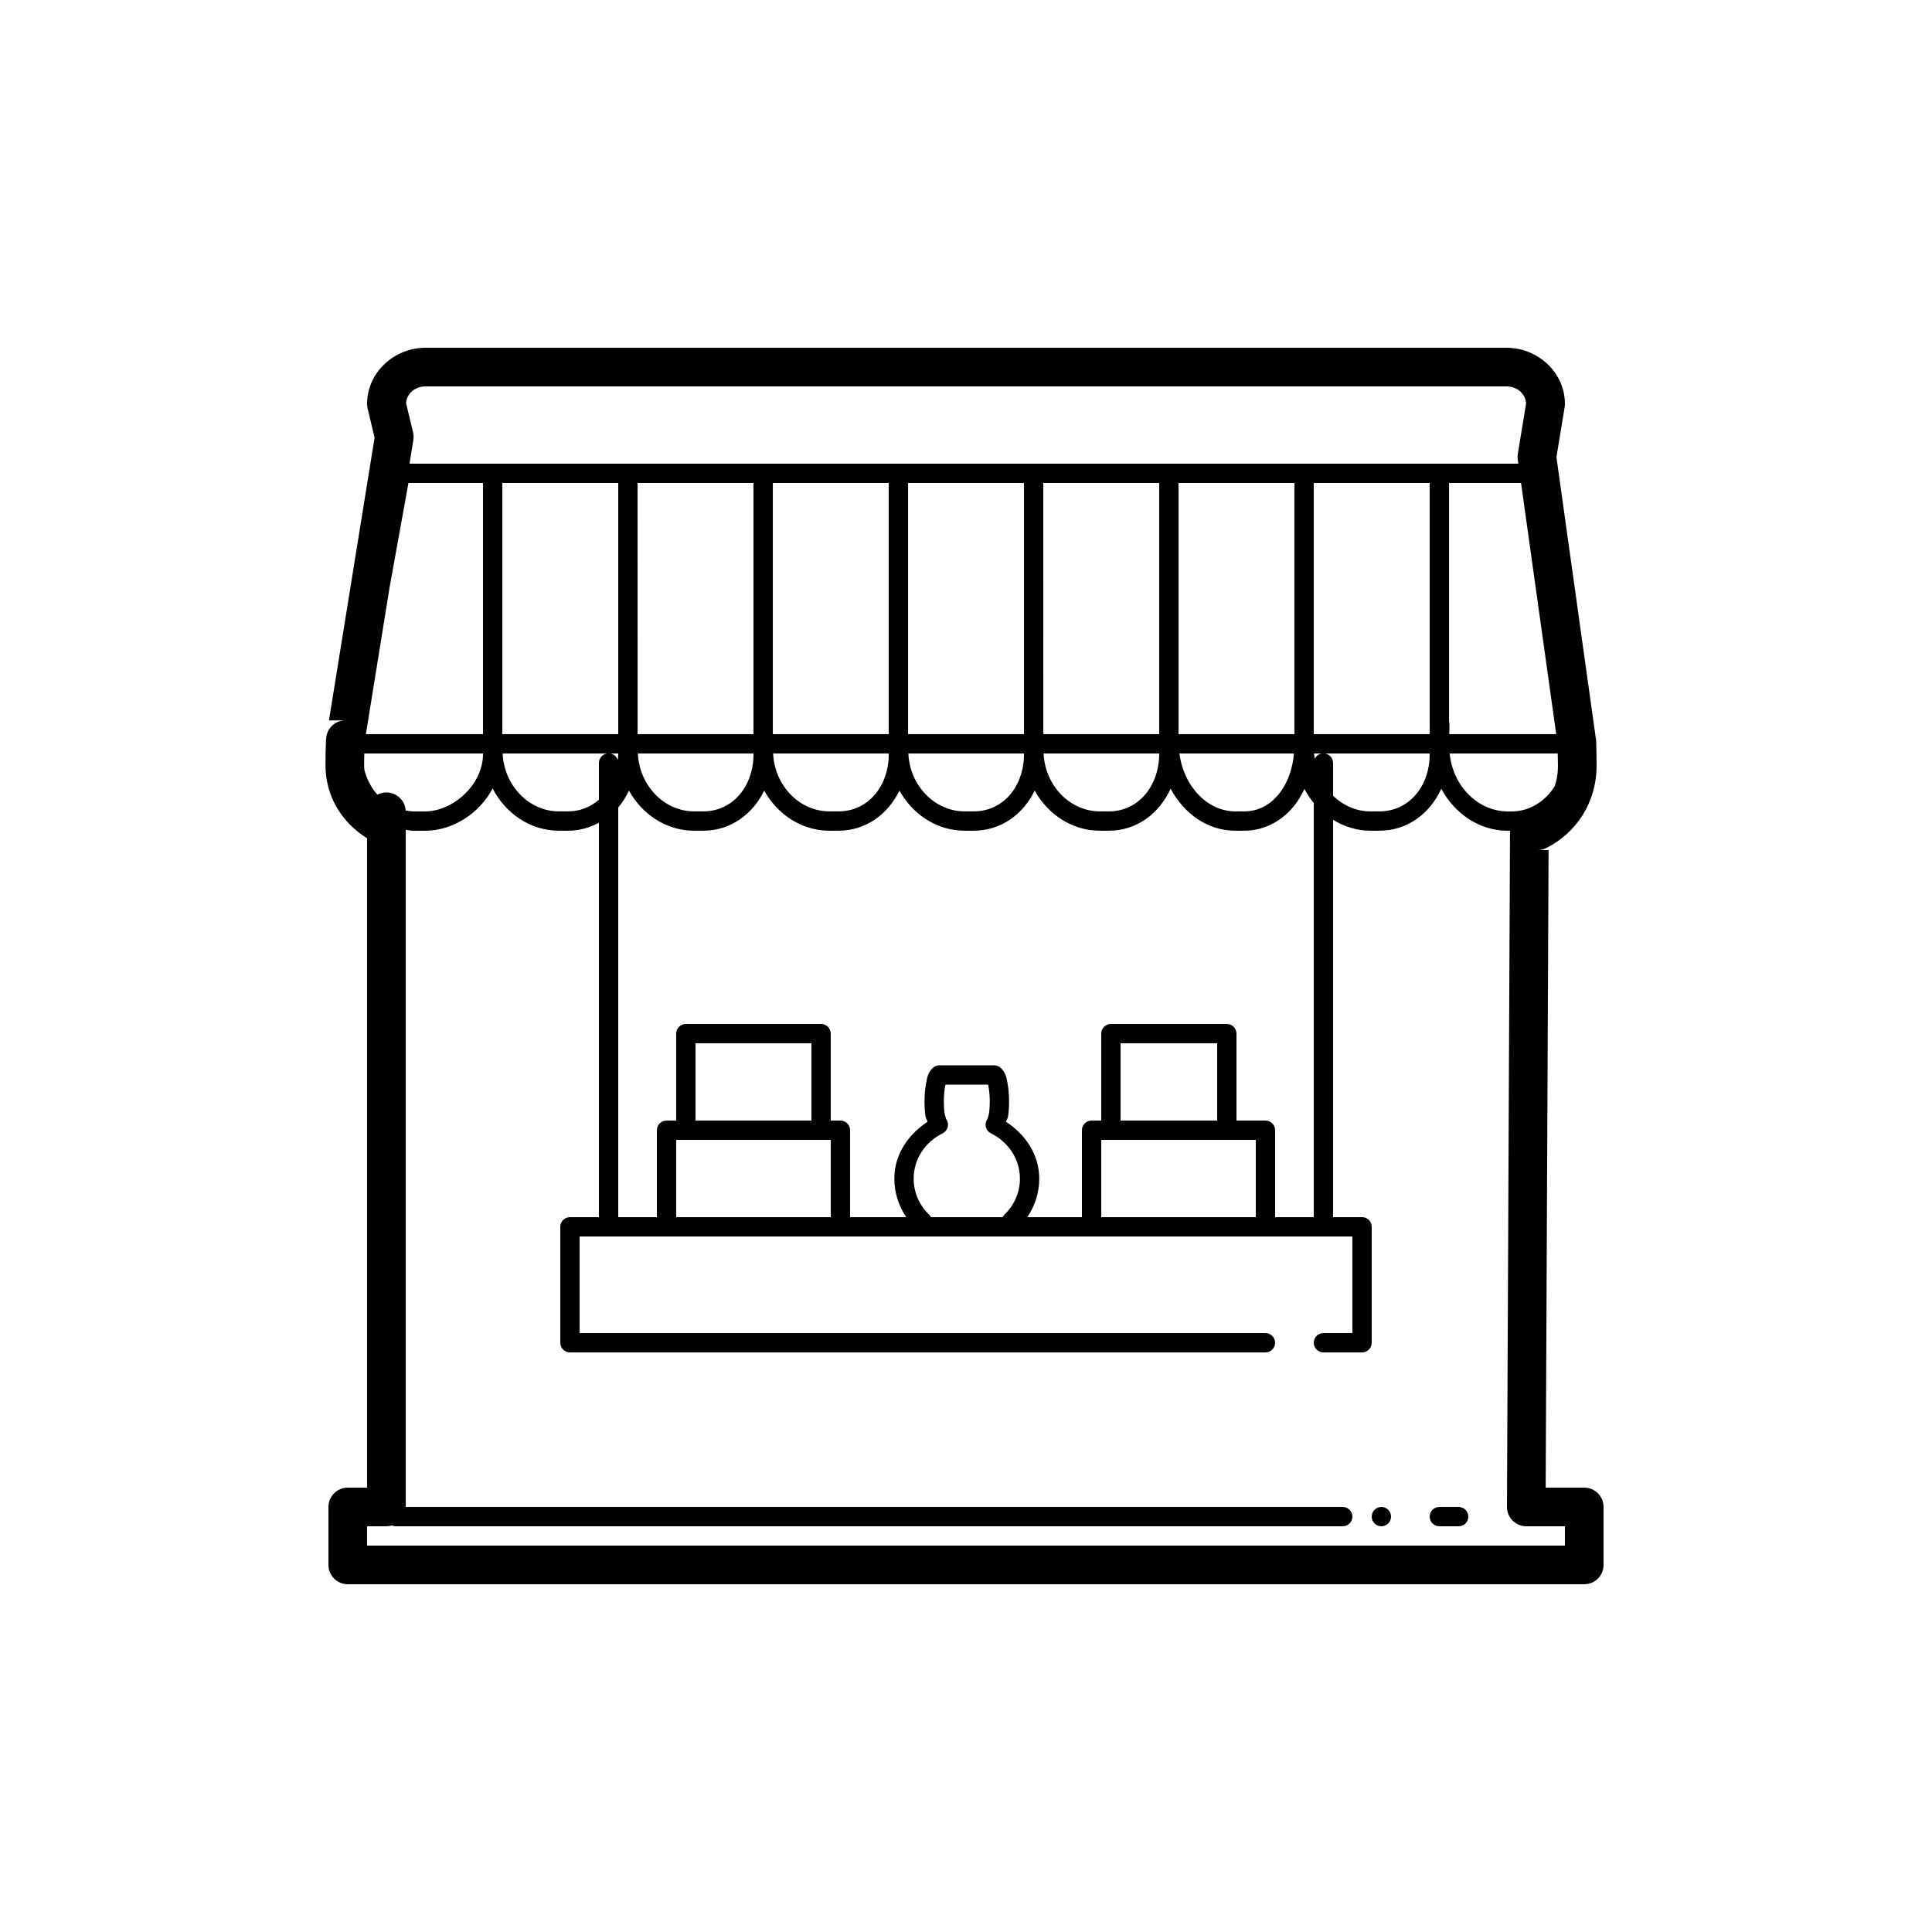
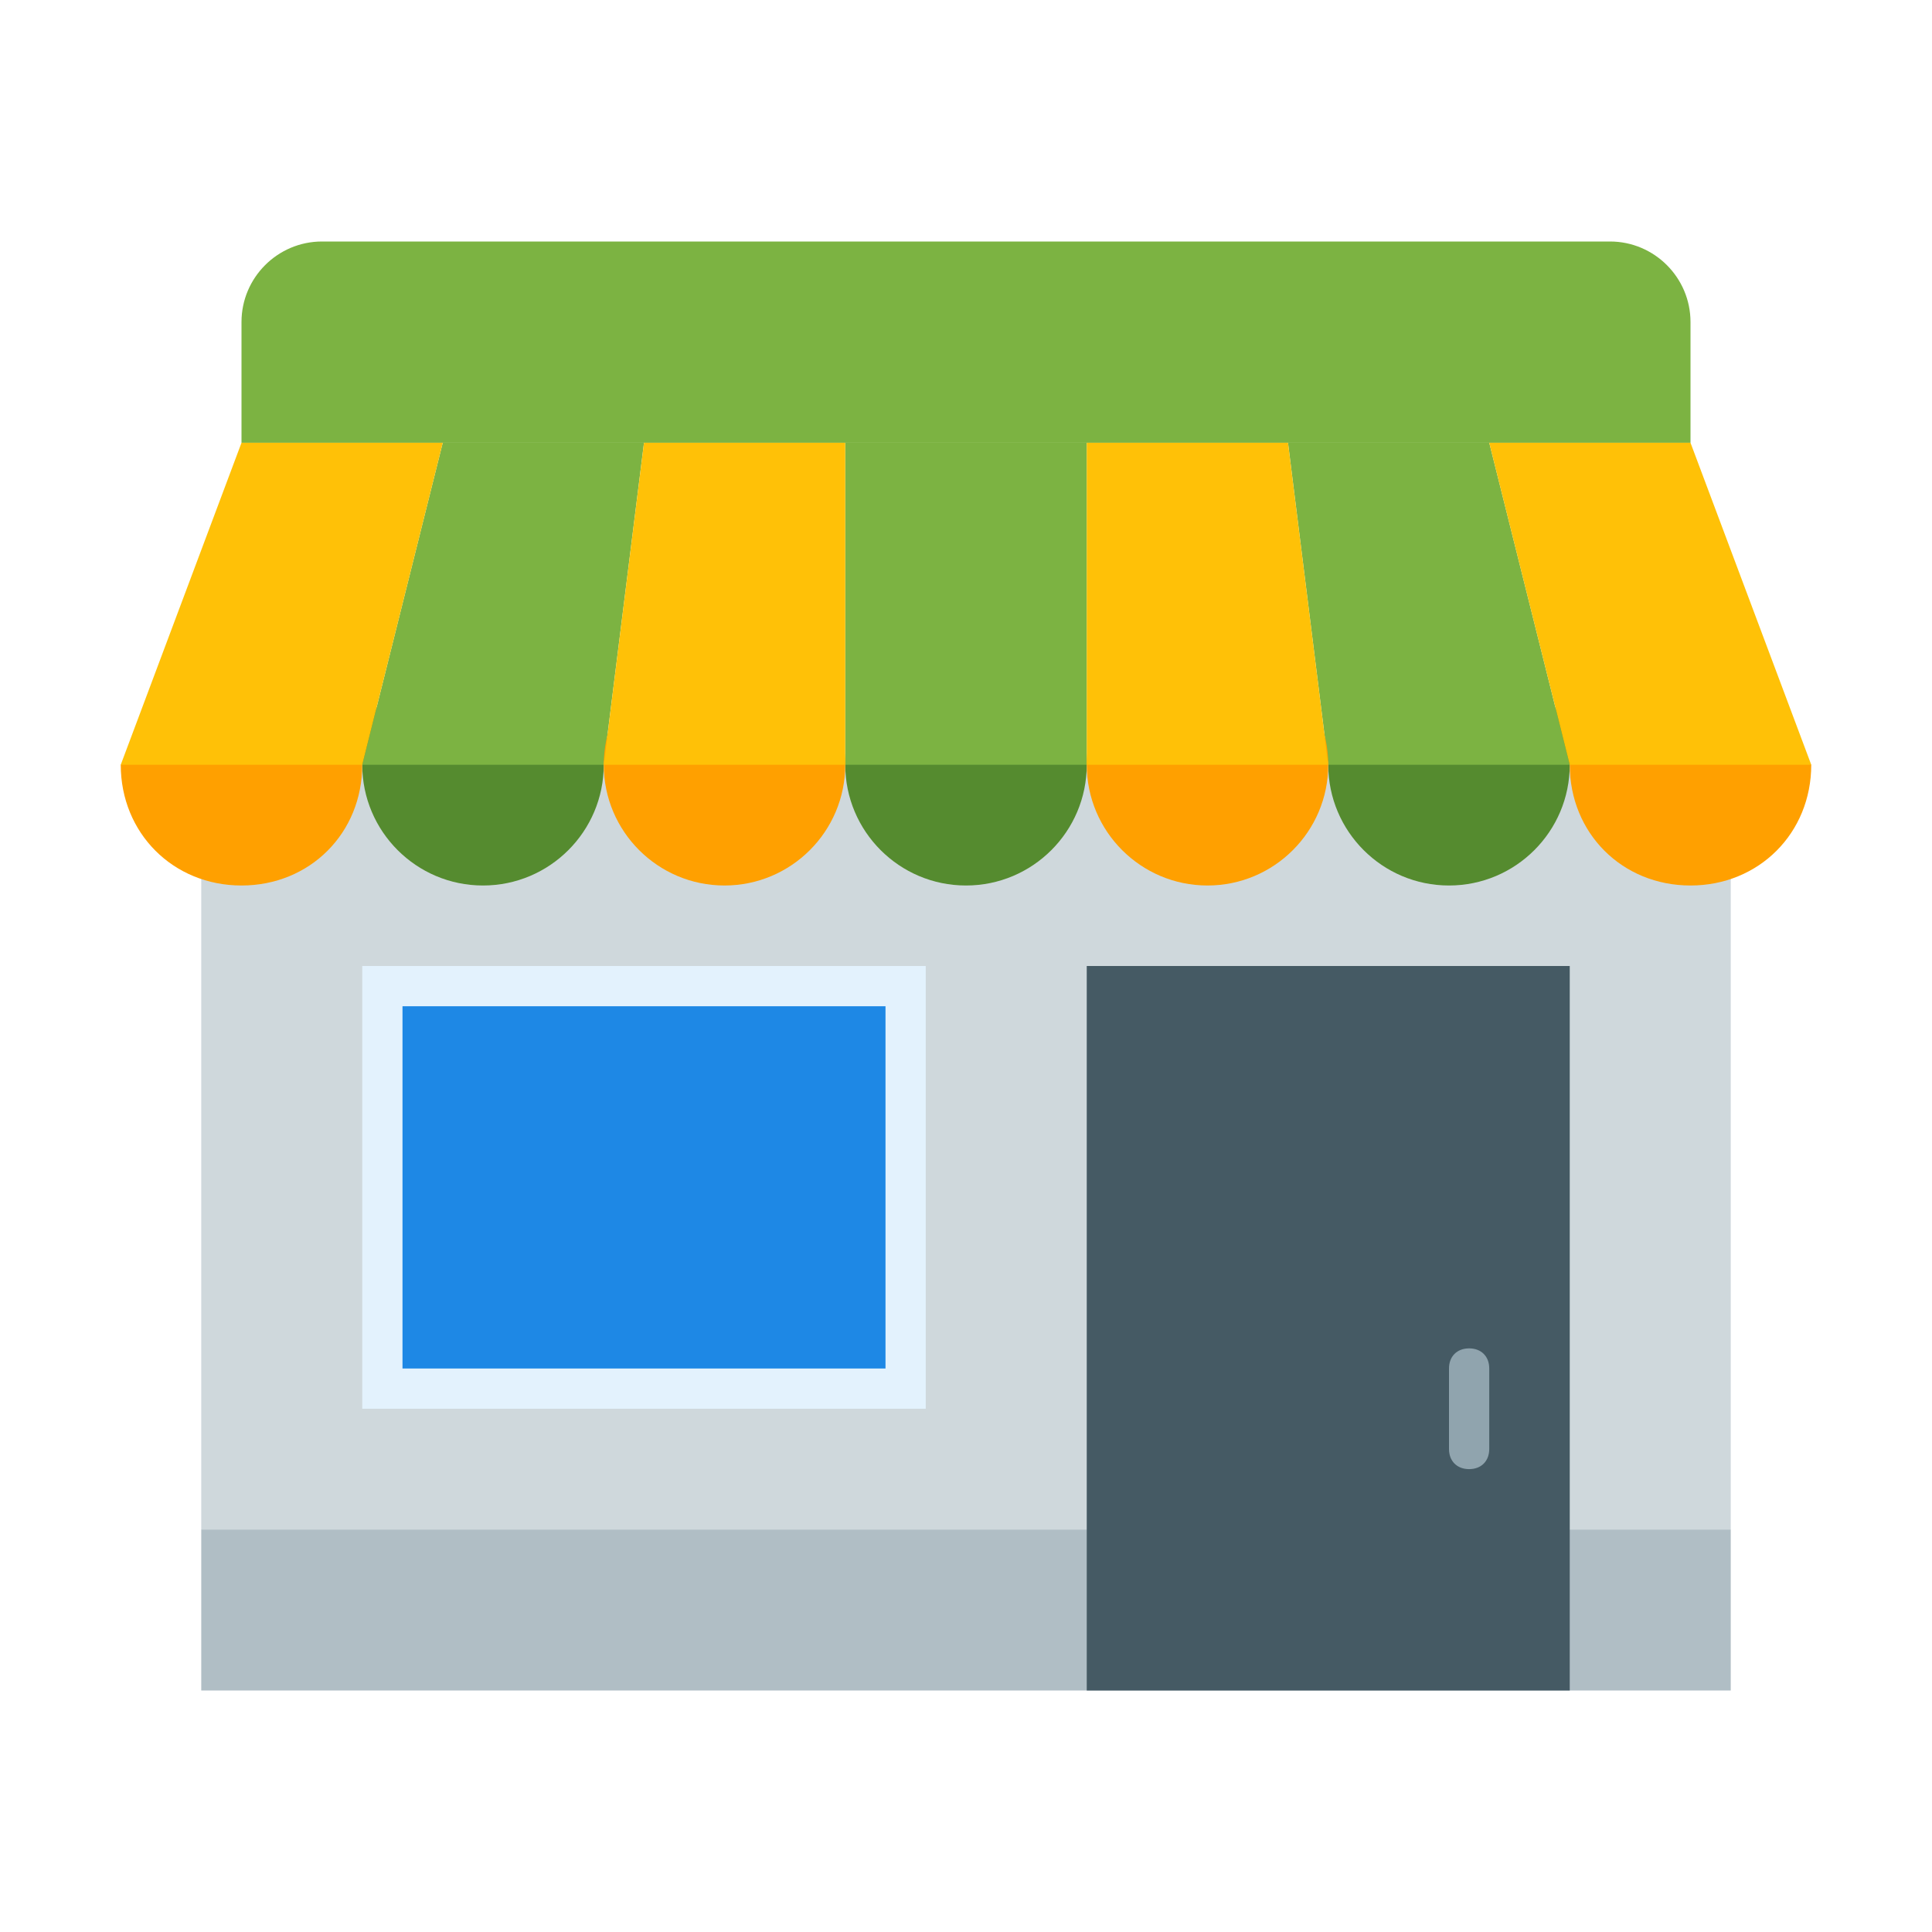
- <svg xmlns="http://www.w3.org/2000/svg" viewBox="0 0 100 100">
-   <path style="line-height:normal;text-indent:0;text-align:start;text-decoration-line:none;text-decoration-style:solid;text-decoration-color:#000;text-transform:none;block-progression:tb;isolation:auto;mix-blend-mode:normal" d="M 22.027 18 C 20.399 18 19 19.279 19 20.908 A 1 1 0 0 0 19.027 21.141 L 19.389 22.65 L 17.027 37.287 L 17.877 37.287 A 1 1 0 0 0 16.887 38.156 A 1 1 0 0 0 16.879 38.244 A 1 1 0 0 0 16.877 38.262 L 16.871 38.387 C 16.855 38.752 16.846 39.142 16.846 39.576 C 16.846 41.271 17.722 42.583 19 43.391 L 19 77 L 18 77 A 1 1 0 0 0 17 78 L 17 81 A 1 1 0 0 0 18 82 L 82 82 A 1 1 0 0 0 83 81 L 83 78 A 1 1 0 0 0 82 77 L 80.004 77 L 80.154 44 L 79.588 44 A 1 1 0 0 0 80.043 43.891 C 81.58 43.105 82.639 41.564 82.639 39.615 C 82.639 39.205 82.631 38.833 82.619 38.396 A 1 1 0 0 0 82.609 38.287 L 80.561 23.664 L 80.986 21.07 A 1 1 0 0 0 81 20.908 C 81 19.279 79.601 18 77.973 18 L 22.027 18 z M 22.027 20 L 77.973 20 C 78.564 20 78.976 20.426 78.99 20.887 L 78.562 23.49 A 1 1 0 0 0 78.559 23.791 L 78.588 24 L 74.502 24 L 74.5 24 L 67.5 24 L 67.498 24 L 60.5 24 L 53.5 24 L 46.5 24 L 39.502 24 L 39.5 24 L 32.5 24 L 25.5 24 L 21.197 24 L 21.395 22.771 A 1 1 0 0 0 21.379 22.379 L 21.018 20.867 C 21.044 20.414 21.445 20 22.027 20 z M 21.141 25 L 25 25 L 25 37.764 L 25 38 L 18.939 38 L 20.166 30.395 L 21.141 25 z M 26 25 L 32 25 L 32 37.764 L 32 38 L 26 38 L 26 37.98 L 26 25 z M 33 25 L 39 25 L 39 37.764 L 39 38 L 33.002 38 C 33.001 36.086 33 25.845 33 25 z M 40.002 25 L 46 25 L 46 37.764 L 46 38 L 40.002 38 A 0.5 0.5 0 0 0 40.002 37.998 L 40.002 25 z M 47.002 25 L 53 25 L 53 37.764 L 53 38 L 47.002 38 A 0.5 0.5 0 0 0 47.002 37.998 L 47.002 25 z M 54 25 L 60 25 L 60 37.764 L 60 38 L 54.002 38 C 54.001 36.151 54 25.845 54 25 z M 61.002 25 L 66.998 25 L 66.998 37.998 A 0.5 0.5 0 0 0 66.998 38 L 61.002 38 A 0.5 0.5 0 0 0 61.002 37.998 L 61.002 25 z M 68 25 L 74 25 L 74 37.5 A 0.5 0.5 0 0 0 74.002 37.551 L 74.002 37.998 A 0.5 0.5 0 0 0 74.002 38 L 68 38 L 68 37.764 L 68 25 z M 75.002 25 L 78.729 25 L 80.549 38 L 75.014 38 C 75.018 37.843 75.019 37.669 75.025 37.523 A 0.5 0.5 0 0 0 75.002 37.35 L 75.002 25 z M 18.857 39 L 25 39 C 25 39.007 25 39.012 25 39.02 C 25 40.628 23.446 42 21.986 42 L 21.434 42 C 21.285 42 21.141 41.977 20.998 41.951 A 1 1 0 0 0 19.535 41.131 C 19.22 40.785 18.992 40.347 18.861 39.861 C 18.855 39.767 18.846 39.68 18.846 39.576 C 18.846 39.366 18.853 39.19 18.857 39 z M 26.016 39 L 31.418 39 A 0.5 0.5 0 0 0 31 39.5 L 31 41.396 C 30.567 41.77 30.022 41.998 29.391 41.998 L 28.939 41.998 C 27.389 41.998 26.097 40.68 26.016 39 z M 31.592 39 L 32.002 39 C 32.002 39.001 32.002 39.019 32.002 39.02 C 32.002 39.13 31.986 39.233 31.977 39.34 A 0.5 0.5 0 0 0 31.592 39 z M 33.016 39 L 39.002 39 C 39.002 39.006 39.002 39.011 39.002 39.018 C 39.002 40.707 37.927 41.998 36.391 41.998 L 35.939 41.998 C 34.389 41.998 33.097 40.68 33.016 39 z M 40.016 39 L 46.002 39 C 46.002 39.006 46.002 39.011 46.002 39.018 C 46.002 40.707 44.927 41.998 43.391 41.998 L 42.939 41.998 C 41.389 41.998 40.097 40.68 40.016 39 z M 47.016 39 L 53.002 39 C 53.002 39.004 53.002 39.019 53.002 39.02 C 53.001 40.708 51.926 41.998 50.391 41.998 L 49.939 41.998 C 48.389 41.998 47.097 40.68 47.016 39 z M 54.016 39 L 60.002 39 C 59.999 40.686 58.92 41.998 57.391 41.998 L 56.939 41.998 C 55.389 41.998 54.097 40.68 54.016 39 z M 61.047 39 L 66.975 39 C 66.907 39.799 66.644 40.52 66.238 41.043 C 65.767 41.649 65.146 41.998 64.395 41.998 L 63.943 41.998 C 62.515 41.998 61.269 40.721 61.047 39 z M 68.016 39 L 68.418 39 A 0.5 0.5 0 0 0 68.053 39.27 C 68.041 39.179 68.02 39.093 68.016 39 z M 68.58 39 L 74.002 39 L 74.002 39.018 C 74.002 40.707 72.927 41.998 71.391 41.998 L 70.939 41.998 C 70.197 41.998 69.519 41.689 69 41.189 L 69 39.5 A 0.5 0.5 0 0 0 68.58 39 z M 75.033 39 L 80.627 39 C 80.631 39.202 80.639 39.412 80.639 39.615 C 80.639 40.046 80.577 40.4 80.465 40.705 C 79.974 41.49 79.155 42 78.248 42 L 78.051 42 C 76.506 42 75.203 40.698 75.033 39 z M 25.498 40.812 C 26.166 42.101 27.445 42.998 28.939 42.998 L 29.391 42.998 C 29.984 42.998 30.523 42.841 31 42.584 L 31 63 L 29.5 63 A 0.5 0.5 0 0 0 29 63.5 L 29 69.5 A 0.5 0.5 0 0 0 29.5 70 L 65.5 70 A 0.5 0.5 0 1 0 65.5 69 L 30 69 L 30 64 L 70 64 L 70 69 L 68.5 69 A 0.5 0.5 0 1 0 68.5 70 L 70.5 70 A 0.5 0.5 0 0 0 71 69.5 L 71 63.5 A 0.5 0.5 0 0 0 70.5 63 L 69 63 L 69 42.434 C 69.573 42.783 70.229 42.998 70.939 42.998 L 71.391 42.998 C 72.861 42.998 74.022 42.094 74.6 40.828 C 75.294 42.112 76.56 43 78.051 43 L 78.158 43 L 78 77.996 A 1 1 0 0 0 79 79 L 81 79 L 81 80 L 19 80 L 19 79 L 20 79 A 1 1 0 0 0 20.289 78.957 A 0.5 0.5 0 0 0 20.5 79 L 69.5 79 A 0.5 0.5 0 1 0 69.5 78 L 21 78 L 21 42.953 C 21.144 42.972 21.285 43 21.434 43 L 21.986 43 C 23.436 43 24.809 42.112 25.498 40.812 z M 60.592 40.822 C 61.28 42.112 62.504 42.998 63.943 42.998 L 64.395 42.998 C 65.469 42.998 66.4 42.463 67.027 41.656 C 67.221 41.407 67.379 41.127 67.518 40.832 C 67.654 41.094 67.815 41.336 68 41.561 L 68 63 L 66 63 L 66 58.5 A 0.5 0.5 0 0 0 65.5 58 L 64 58 L 64 53.5 A 0.5 0.5 0 0 0 63.5 53 L 57.5 53 A 0.5 0.5 0 0 0 57 53.5 L 57 58 L 56.5 58 A 0.5 0.5 0 0 0 56 58.5 L 56 63 L 53.176 63 C 53.562 62.427 53.791 61.742 53.791 61.006 C 53.791 59.746 53.064 58.714 52.072 58.062 C 52.091 57.974 52.161 57.89 52.176 57.795 C 52.218 57.526 52.234 57.223 52.229 56.92 C 52.223 56.617 52.197 56.316 52.145 56.045 C 52.092 55.774 52.06 55.536 51.814 55.289 A 0.5 0.5 0 0 0 51.459 55.141 L 48.623 55.141 A 0.5 0.5 0 0 0 48.268 55.289 C 48.022 55.536 47.99 55.774 47.938 56.045 C 47.885 56.316 47.859 56.619 47.854 56.922 C 47.848 57.225 47.865 57.526 47.906 57.795 C 47.921 57.89 47.991 57.974 48.01 58.062 C 47.017 58.714 46.291 59.746 46.291 61.006 C 46.291 61.742 46.52 62.427 46.906 63 L 44 63 L 44 58.5 A 0.5 0.5 0 0 0 43.5 58 L 43 58 L 43 53.5 A 0.5 0.5 0 0 0 42.5 53 L 35.5 53 A 0.5 0.5 0 0 0 35 53.5 L 35 58 L 34.5 58 A 0.5 0.5 0 0 0 34 58.5 L 34 63 L 32 63 L 32 41.795 C 32.224 41.537 32.401 41.237 32.555 40.922 C 33.238 42.151 34.487 42.998 35.939 42.998 L 36.391 42.998 C 37.824 42.998 38.963 42.138 39.555 40.922 C 40.238 42.151 41.487 42.998 42.939 42.998 L 43.391 42.998 C 44.824 42.998 45.963 42.138 46.555 40.922 C 47.238 42.151 48.487 42.998 49.939 42.998 L 50.391 42.998 C 51.824 42.998 52.963 42.138 53.555 40.922 C 54.238 42.151 55.487 42.998 56.939 42.998 L 57.391 42.998 C 58.858 42.998 60.013 42.088 60.592 40.822 z M 36 54 L 42 54 L 42 58 L 36 58 L 36 54 z M 58 54 L 63 54 L 63 58 L 58 58 L 58 54 z M 48.941 56.141 L 51.141 56.141 C 51.16 56.188 51.149 56.161 51.164 56.236 C 51.201 56.427 51.224 56.682 51.229 56.938 C 51.233 57.193 51.217 57.449 51.188 57.641 C 51.158 57.832 51.062 57.968 51.145 57.877 A 0.5 0.5 0 0 0 51.291 58.66 C 52.185 59.104 52.791 59.982 52.791 61.006 C 52.791 61.735 52.487 62.389 51.99 62.871 A 0.501 0.501 0 0 0 51.895 63 L 48.188 63 A 0.5 0.5 0 0 0 48.09 62.871 C 47.594 62.391 47.291 61.735 47.291 61.006 C 47.291 59.981 47.896 59.104 48.791 58.66 A 0.5 0.5 0 0 0 48.938 57.877 C 49.02 57.968 48.924 57.832 48.895 57.641 C 48.865 57.449 48.849 57.193 48.854 56.938 C 48.858 56.682 48.881 56.427 48.918 56.236 C 48.932 56.162 48.922 56.188 48.941 56.141 z M 35 59 L 43 59 L 43 63 L 35 63 L 35 59 z M 57 59 L 65 59 L 65 63 L 57 63 L 57 59 z M 71.5 78 A 0.5 0.5 0 1 0 71.5 79 A 0.5 0.5 0 1 0 71.5 78 z M 74.5 78 A 0.5 0.5 0 1 0 74.5 79 L 75.5 79 A 0.5 0.5 0 1 0 75.5 78 L 74.5 78 z" />
+ <svg xmlns="http://www.w3.org/2000/svg" viewBox="0 0 48 48" version="1.1">
+   <g id="surface1">
+     <path style=" fill:#CFD8DC;" d="M 5 19 L 43 19 L 43 38 L 5 38 Z " />
+     <path style=" fill:#B0BEC5;" d="M 5 38 L 43 38 L 43 42 L 5 42 Z " />
+     <path style=" fill:#455A64;" d="M 27 24 L 39 24 L 39 42 L 27 42 Z " />
+     <path style=" fill:#E3F2FD;" d="M 9 24 L 23 24 L 23 35 L 9 35 Z " />
+     <path style=" fill:#1E88E5;" d="M 10 25 L 22 25 L 22 34 L 10 34 Z " />
+     <path style=" fill:#90A4AE;" d="M 36.5 33.5 C 36.199 33.5 36 33.699 36 34 L 36 36 C 36 36.301 36.199 36.5 36.5 36.5 C 36.801 36.5 37 36.301 37 36 L 37 34 C 37 33.699 36.801 33.5 36.5 33.5 Z " />
+     <path style=" fill:#558B2F;" d="M 27 19 C 27 20.656 25.656 22 24 22 C 22.344 22 21 20.656 21 19 C 21 17.344 22.344 16 24 16 C 25.656 16 27 17.344 27 19 Z " />
+     <path style=" fill:#558B2F;" d="M 39 19 C 39 20.656 37.656 22 36 22 C 34.344 22 33 20.656 33 19 C 33 17.344 34.344 16 36 16 C 37.656 16 39 17.344 39 19 Z " />
+     <path style=" fill:#558B2F;" d="M 15 19 C 15 20.656 13.656 22 12 22 C 10.344 22 9 20.656 9 19 C 9 17.344 10.344 16 12 16 C 13.656 16 15 17.344 15 19 Z " />
+     <path style=" fill:#7CB342;" d="M 40 6 L 8 6 C 6.898 6 6 6.898 6 8 L 6 11 L 42 11 L 42 8 C 42 6.898 41.102 6 40 6 Z " />
+     <path style=" fill:#7CB342;" d="M 21 11 L 27 11 L 27 19 L 21 19 Z " />
+     <path style=" fill:#7CB342;" d="M 37 11 L 32 11 L 33 19 L 39 19 Z " />
+     <path style=" fill:#7CB342;" d="M 11 11 L 16 11 L 15 19 L 9 19 Z " />
+     <path style=" fill:#FFA000;" d="M 33 19 C 33 20.656 31.656 22 30 22 C 28.344 22 27 20.656 27 19 C 27 17.344 28.344 16 30 16 C 31.656 16 33 17.344 33 19 Z " />
+     <path style=" fill:#FFA000;" d="M 45 19 C 45 20.699 43.699 22 42 22 C 40.301 22 39 20.699 39 19 C 39 17.301 40.301 16 42 16 Z " />
+     <path style=" fill:#FFA000;" d="M 21 19 C 21 20.656 19.656 22 18 22 C 16.344 22 15 20.656 15 19 C 15 17.344 16.344 16 18 16 C 19.656 16 21 17.344 21 19 Z " />
+     <path style=" fill:#FFA000;" d="M 3 19 C 3 20.699 4.301 22 6 22 C 7.699 22 9 20.699 9 19 C 9 17.301 7.699 16 6 16 Z " />
+     <path style=" fill:#FFC107;" d="M 32 11 L 27 11 L 27 19 L 33 19 Z " />
+     <path style=" fill:#FFC107;" d="M 42 11 L 37 11 L 39 19 L 45 19 Z " />
+     <path style=" fill:#FFC107;" d="M 16 11 L 21 11 L 21 19 L 15 19 Z " />
+     <path style=" fill:#FFC107;" d="M 6 11 L 11 11 L 9 19 L 3 19 Z " />
+   </g>
</svg>
